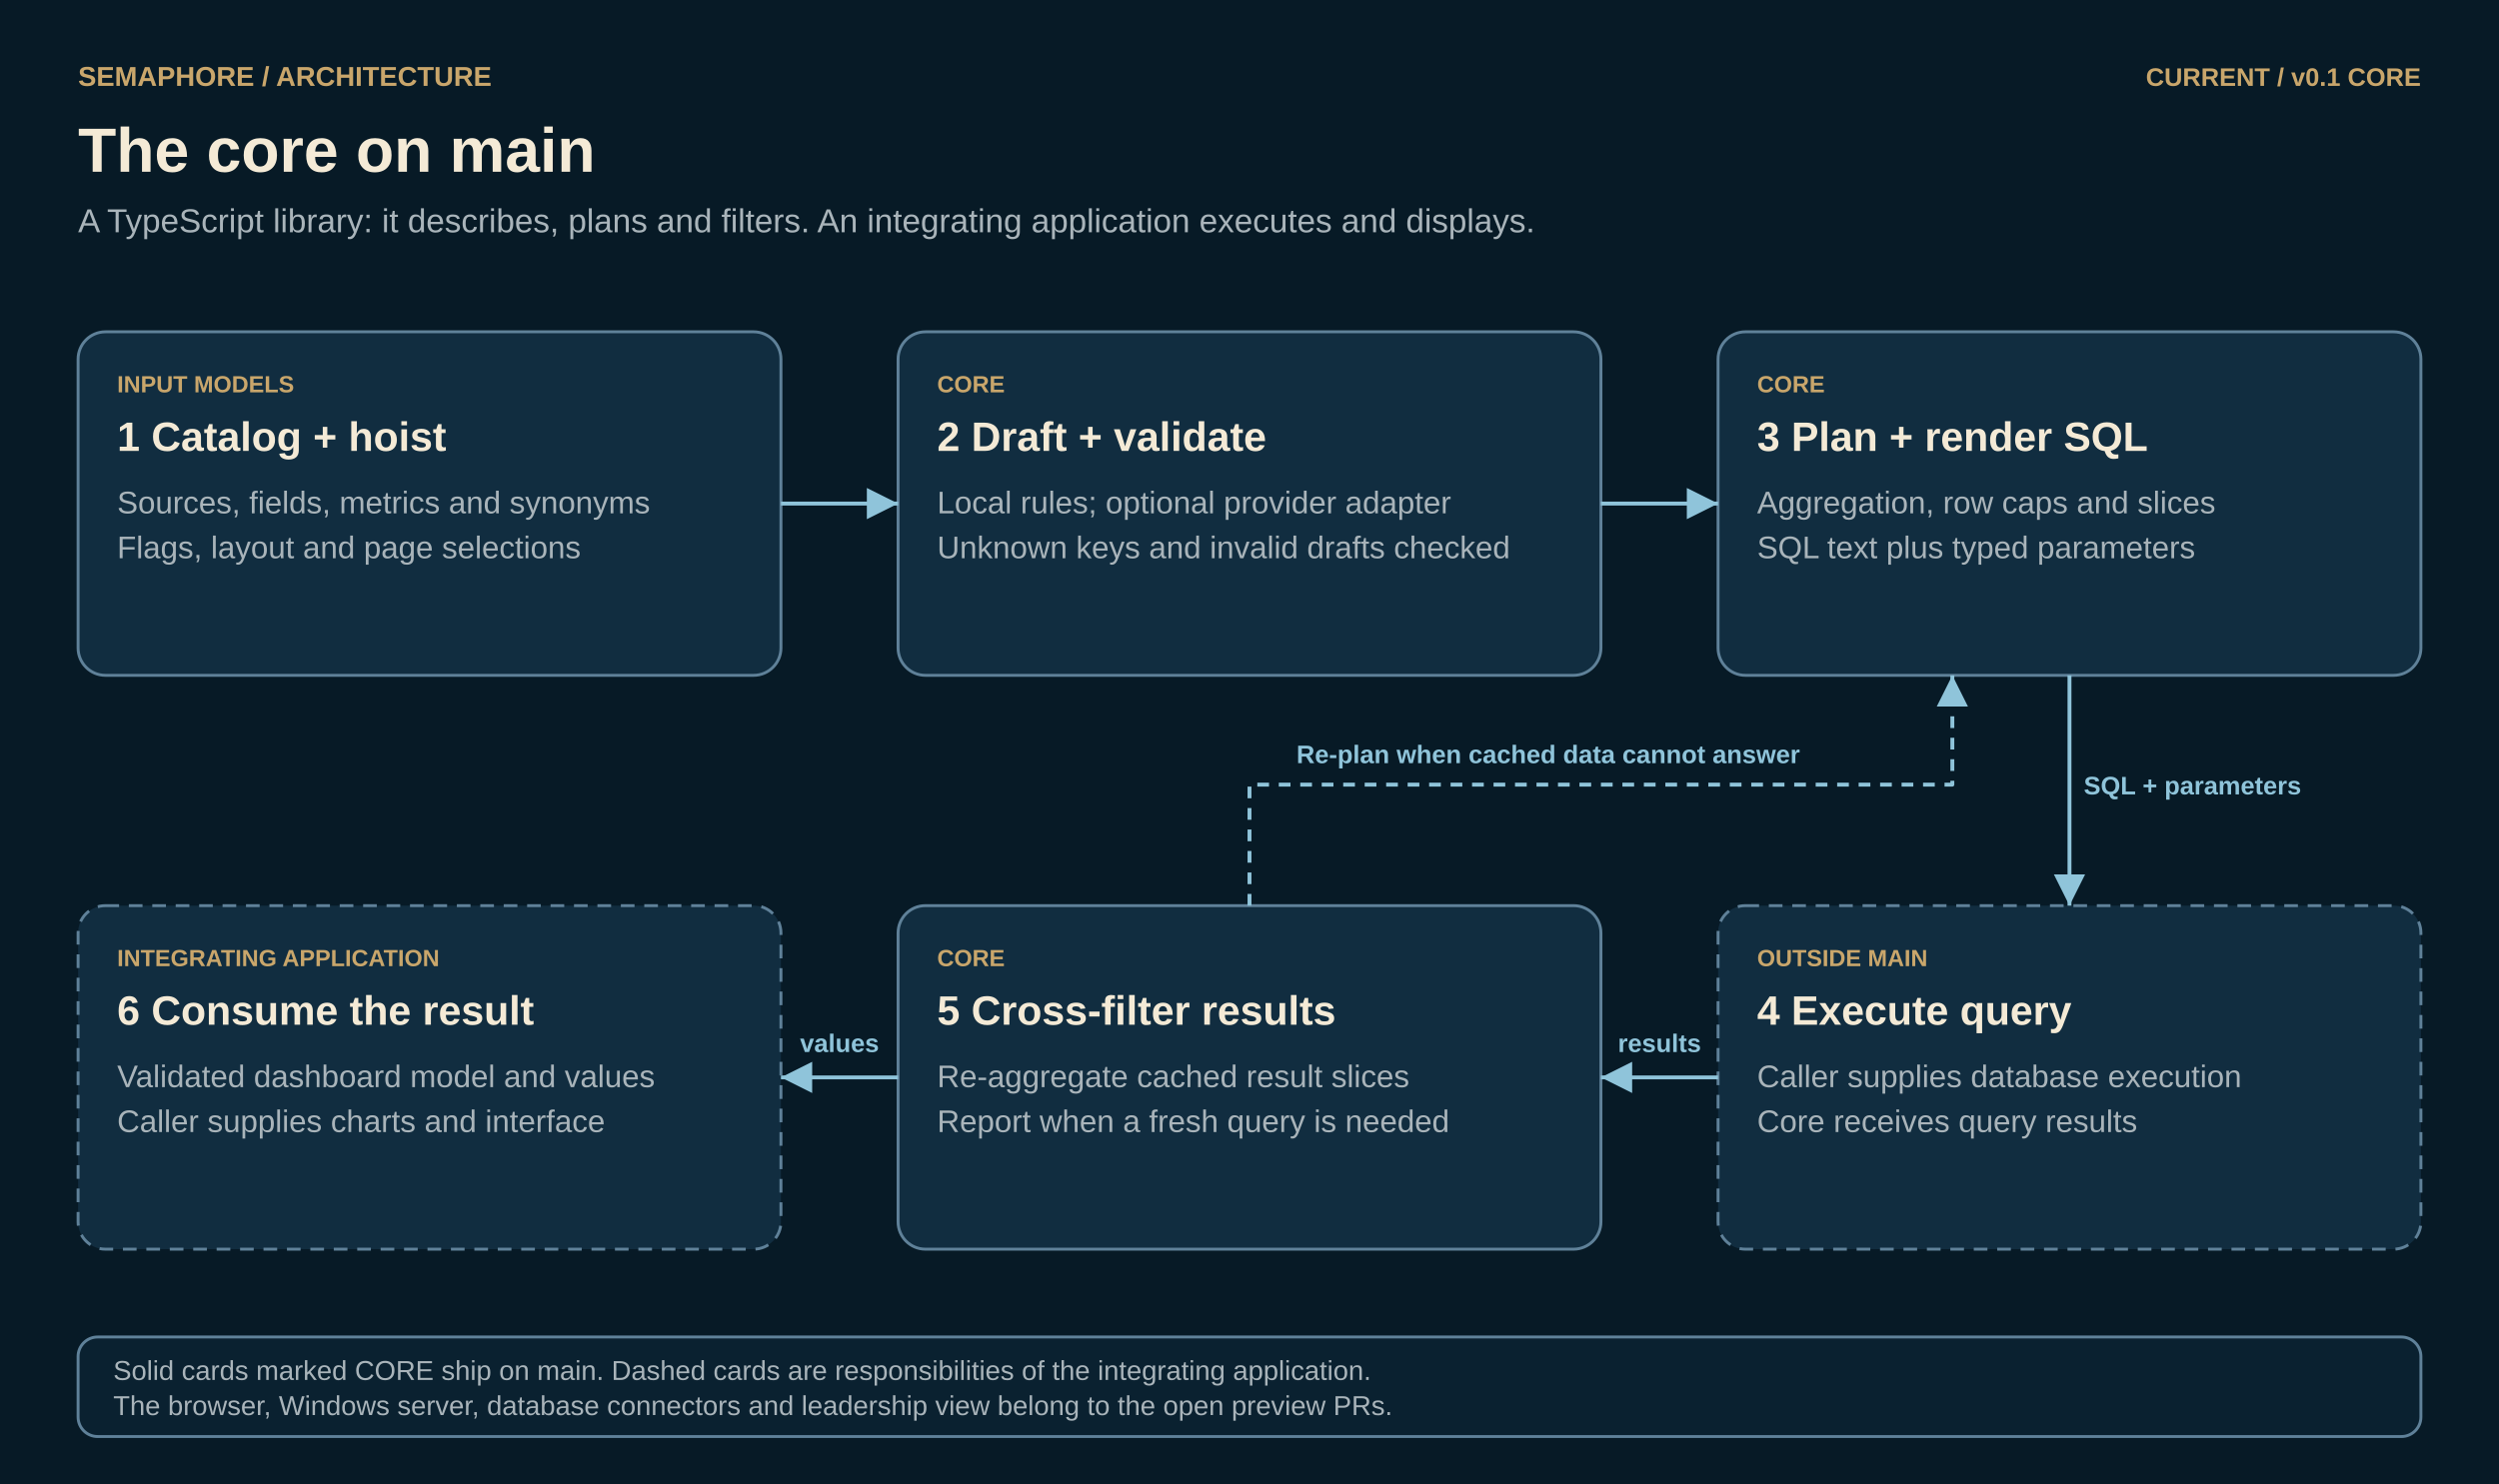
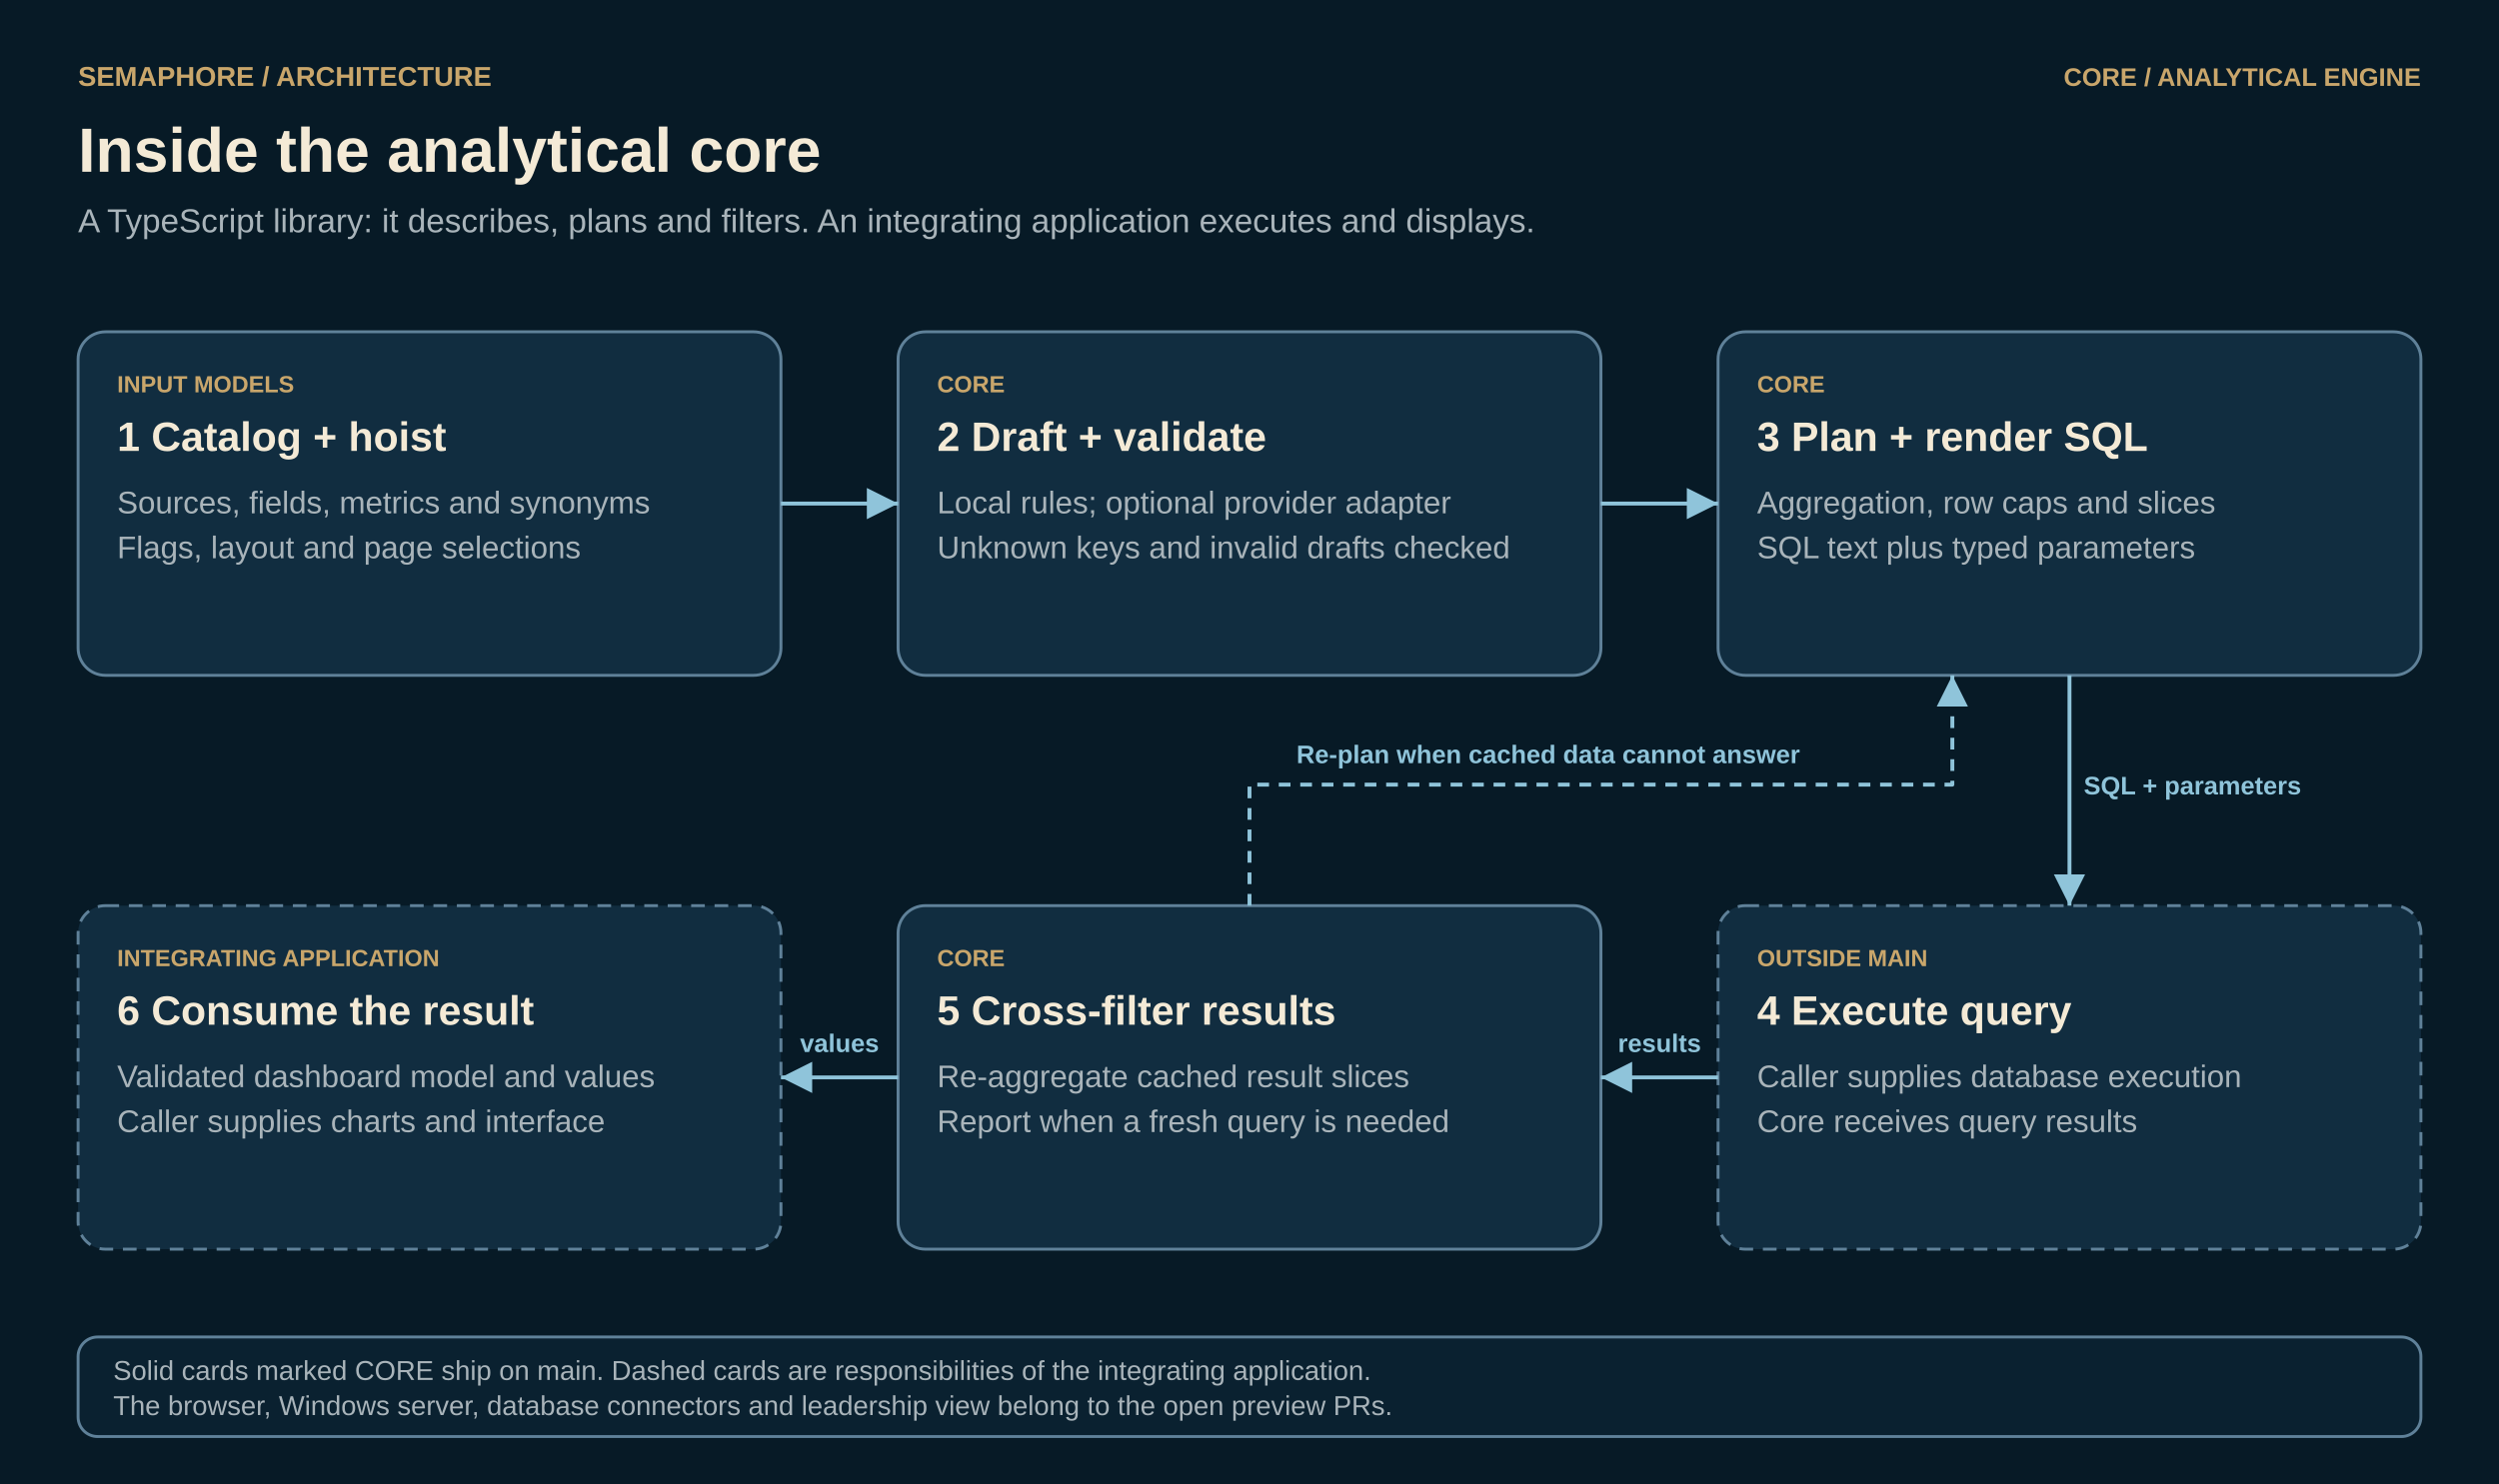
<svg xmlns="http://www.w3.org/2000/svg" width="1280" height="760" viewBox="0 0 1280 760" role="img" aria-labelledby="title description">
  <defs>
    <marker id="arrow" markerWidth="9" markerHeight="9" refX="8" refY="4" orient="auto">
      <path d="M0 0L8 4L0 8" fill="#8fc4da" />
    </marker>
  </defs>
  <style>text{font-family:"Segoe UI",Arial,sans-serif} .mono{font-family:Consolas,monospace}</style>
  <rect x="0" y="0" width="1280" height="760" rx="0" fill="#071a26" stroke="#071a26" stroke-width="1.5" />
  <text x="40" y="44" font-size="14" fill="#c9a66b" font-weight="700" text-anchor="start" class="">SEMAPHORE / ARCHITECTURE</text>
-   <text x="40" y="88" font-size="32" fill="#f4ead6" font-weight="700" text-anchor="start" class="">The core on main</text>
+   <text x="40" y="88" font-size="32" fill="#f4ead6" font-weight="700" text-anchor="start" class="">Inside the analytical core</text>
  <text x="40" y="119" font-size="17" fill="#a9b4ba" font-weight="400" text-anchor="start" class="">A TypeScript library: it describes, plans and filters. An integrating application executes and displays.</text>
-   <text x="1240" y="44" font-size="13" fill="#c9a66b" font-weight="700" text-anchor="end" class="">CURRENT / v0.1 CORE</text>
+   <text x="1240" y="44" font-size="13" fill="#c9a66b" font-weight="700" text-anchor="end" class="">CORE / ANALYTICAL ENGINE</text>
  <g data-card="1  Catalog + hoist">
    <rect x="40" y="170" width="360" height="176" rx="14" fill="#112d40" stroke="#5f8199" stroke-width="1.5" />
    <text x="60" y="201" font-size="12" fill="#c9a66b" font-weight="700" text-anchor="start" class="">INPUT MODELS</text>
    <text x="60" y="231" font-size="21" fill="#f4ead6" font-weight="700" text-anchor="start" class="">1  Catalog + hoist</text>
    <text x="60" y="263" font-size="16" fill="#a9b4ba" font-weight="400" text-anchor="start" class="">Sources, fields, metrics and synonyms</text>
    <text x="60" y="286" font-size="16" fill="#a9b4ba" font-weight="400" text-anchor="start" class="">Flags, layout and page selections</text>
  </g>
  <g data-card="2  Draft + validate">
    <rect x="460" y="170" width="360" height="176" rx="14" fill="#112d40" stroke="#5f8199" stroke-width="1.5" />
    <text x="480" y="201" font-size="12" fill="#c9a66b" font-weight="700" text-anchor="start" class="">CORE</text>
    <text x="480" y="231" font-size="21" fill="#f4ead6" font-weight="700" text-anchor="start" class="">2  Draft + validate</text>
    <text x="480" y="263" font-size="16" fill="#a9b4ba" font-weight="400" text-anchor="start" class="">Local rules; optional provider adapter</text>
    <text x="480" y="286" font-size="16" fill="#a9b4ba" font-weight="400" text-anchor="start" class="">Unknown keys and invalid drafts checked</text>
  </g>
  <g data-card="3  Plan + render SQL">
    <rect x="880" y="170" width="360" height="176" rx="14" fill="#112d40" stroke="#5f8199" stroke-width="1.5" />
    <text x="900" y="201" font-size="12" fill="#c9a66b" font-weight="700" text-anchor="start" class="">CORE</text>
    <text x="900" y="231" font-size="21" fill="#f4ead6" font-weight="700" text-anchor="start" class="">3  Plan + render SQL</text>
    <text x="900" y="263" font-size="16" fill="#a9b4ba" font-weight="400" text-anchor="start" class="">Aggregation, row caps and slices</text>
    <text x="900" y="286" font-size="16" fill="#a9b4ba" font-weight="400" text-anchor="start" class="">SQL text plus typed parameters</text>
  </g>
  <polyline points="400,258 460,258" fill="none" stroke="#8fc4da" stroke-width="2" stroke-linejoin="round" marker-end="url(#arrow)" />
  <polyline points="820,258 880,258" fill="none" stroke="#8fc4da" stroke-width="2" stroke-linejoin="round" marker-end="url(#arrow)" />
  <g data-card="4  Execute query">
    <rect x="880" y="464" width="360" height="176" rx="14" fill="#112d40" stroke="#5f8199" stroke-width="1.5" stroke-dasharray="7 5" />
    <text x="900" y="495" font-size="12" fill="#c9a66b" font-weight="700" text-anchor="start" class="">OUTSIDE MAIN</text>
    <text x="900" y="525" font-size="21" fill="#f4ead6" font-weight="700" text-anchor="start" class="">4  Execute query</text>
    <text x="900" y="557" font-size="16" fill="#a9b4ba" font-weight="400" text-anchor="start" class="">Caller supplies database execution</text>
    <text x="900" y="580" font-size="16" fill="#a9b4ba" font-weight="400" text-anchor="start" class="">Core receives query results</text>
  </g>
  <g data-card="5  Cross-filter results">
    <rect x="460" y="464" width="360" height="176" rx="14" fill="#112d40" stroke="#5f8199" stroke-width="1.5" />
    <text x="480" y="495" font-size="12" fill="#c9a66b" font-weight="700" text-anchor="start" class="">CORE</text>
    <text x="480" y="525" font-size="21" fill="#f4ead6" font-weight="700" text-anchor="start" class="">5  Cross-filter results</text>
    <text x="480" y="557" font-size="16" fill="#a9b4ba" font-weight="400" text-anchor="start" class="">Re-aggregate cached result slices</text>
    <text x="480" y="580" font-size="16" fill="#a9b4ba" font-weight="400" text-anchor="start" class="">Report when a fresh query is needed</text>
  </g>
  <g data-card="6  Consume the result">
    <rect x="40" y="464" width="360" height="176" rx="14" fill="#112d40" stroke="#5f8199" stroke-width="1.5" stroke-dasharray="7 5" />
    <text x="60" y="495" font-size="12" fill="#c9a66b" font-weight="700" text-anchor="start" class="">INTEGRATING APPLICATION</text>
    <text x="60" y="525" font-size="21" fill="#f4ead6" font-weight="700" text-anchor="start" class="">6  Consume the result</text>
    <text x="60" y="557" font-size="16" fill="#a9b4ba" font-weight="400" text-anchor="start" class="">Validated dashboard model and values</text>
    <text x="60" y="580" font-size="16" fill="#a9b4ba" font-weight="400" text-anchor="start" class="">Caller supplies charts and interface</text>
  </g>
  <polyline points="1060,346 1060,464" fill="none" stroke="#8fc4da" stroke-width="2" stroke-linejoin="round" marker-end="url(#arrow)" />
  <text x="1123" y="407" font-size="13" fill="#8fc4da" font-weight="600" text-anchor="middle" class="">SQL + parameters</text>
  <polyline points="880,552 820,552" fill="none" stroke="#8fc4da" stroke-width="2" stroke-linejoin="round" marker-end="url(#arrow)" />
  <text x="850" y="539" font-size="13" fill="#8fc4da" font-weight="600" text-anchor="middle" class="">results</text>
  <polyline points="460,552 400,552" fill="none" stroke="#8fc4da" stroke-width="2" stroke-linejoin="round" marker-end="url(#arrow)" />
  <text x="430" y="539" font-size="13" fill="#8fc4da" font-weight="600" text-anchor="middle" class="">values</text>
  <polyline points="640,464 640,402 1000,402 1000,346" fill="none" stroke="#8fc4da" stroke-width="2" stroke-linejoin="round" marker-end="url(#arrow)" stroke-dasharray="6 5" />
  <text x="793" y="391" font-size="13" fill="#8fc4da" font-weight="600" text-anchor="middle" class="">Re-plan when cached data cannot answer</text>
  <rect x="40" y="685" width="1200" height="51" rx="10" fill="#0a2130" stroke="#5f8199" stroke-width="1.5" />
  <text x="58" y="707" font-size="14" fill="#a9b4ba" font-weight="400" text-anchor="start" class="">Solid cards marked CORE ship on main. Dashed cards are responsibilities of the integrating application.</text>
  <text x="58" y="725" font-size="14" fill="#a9b4ba" font-weight="400" text-anchor="start" class="">The browser, Windows server, database connectors and leadership view belong to the open preview PRs.</text>
</svg>
